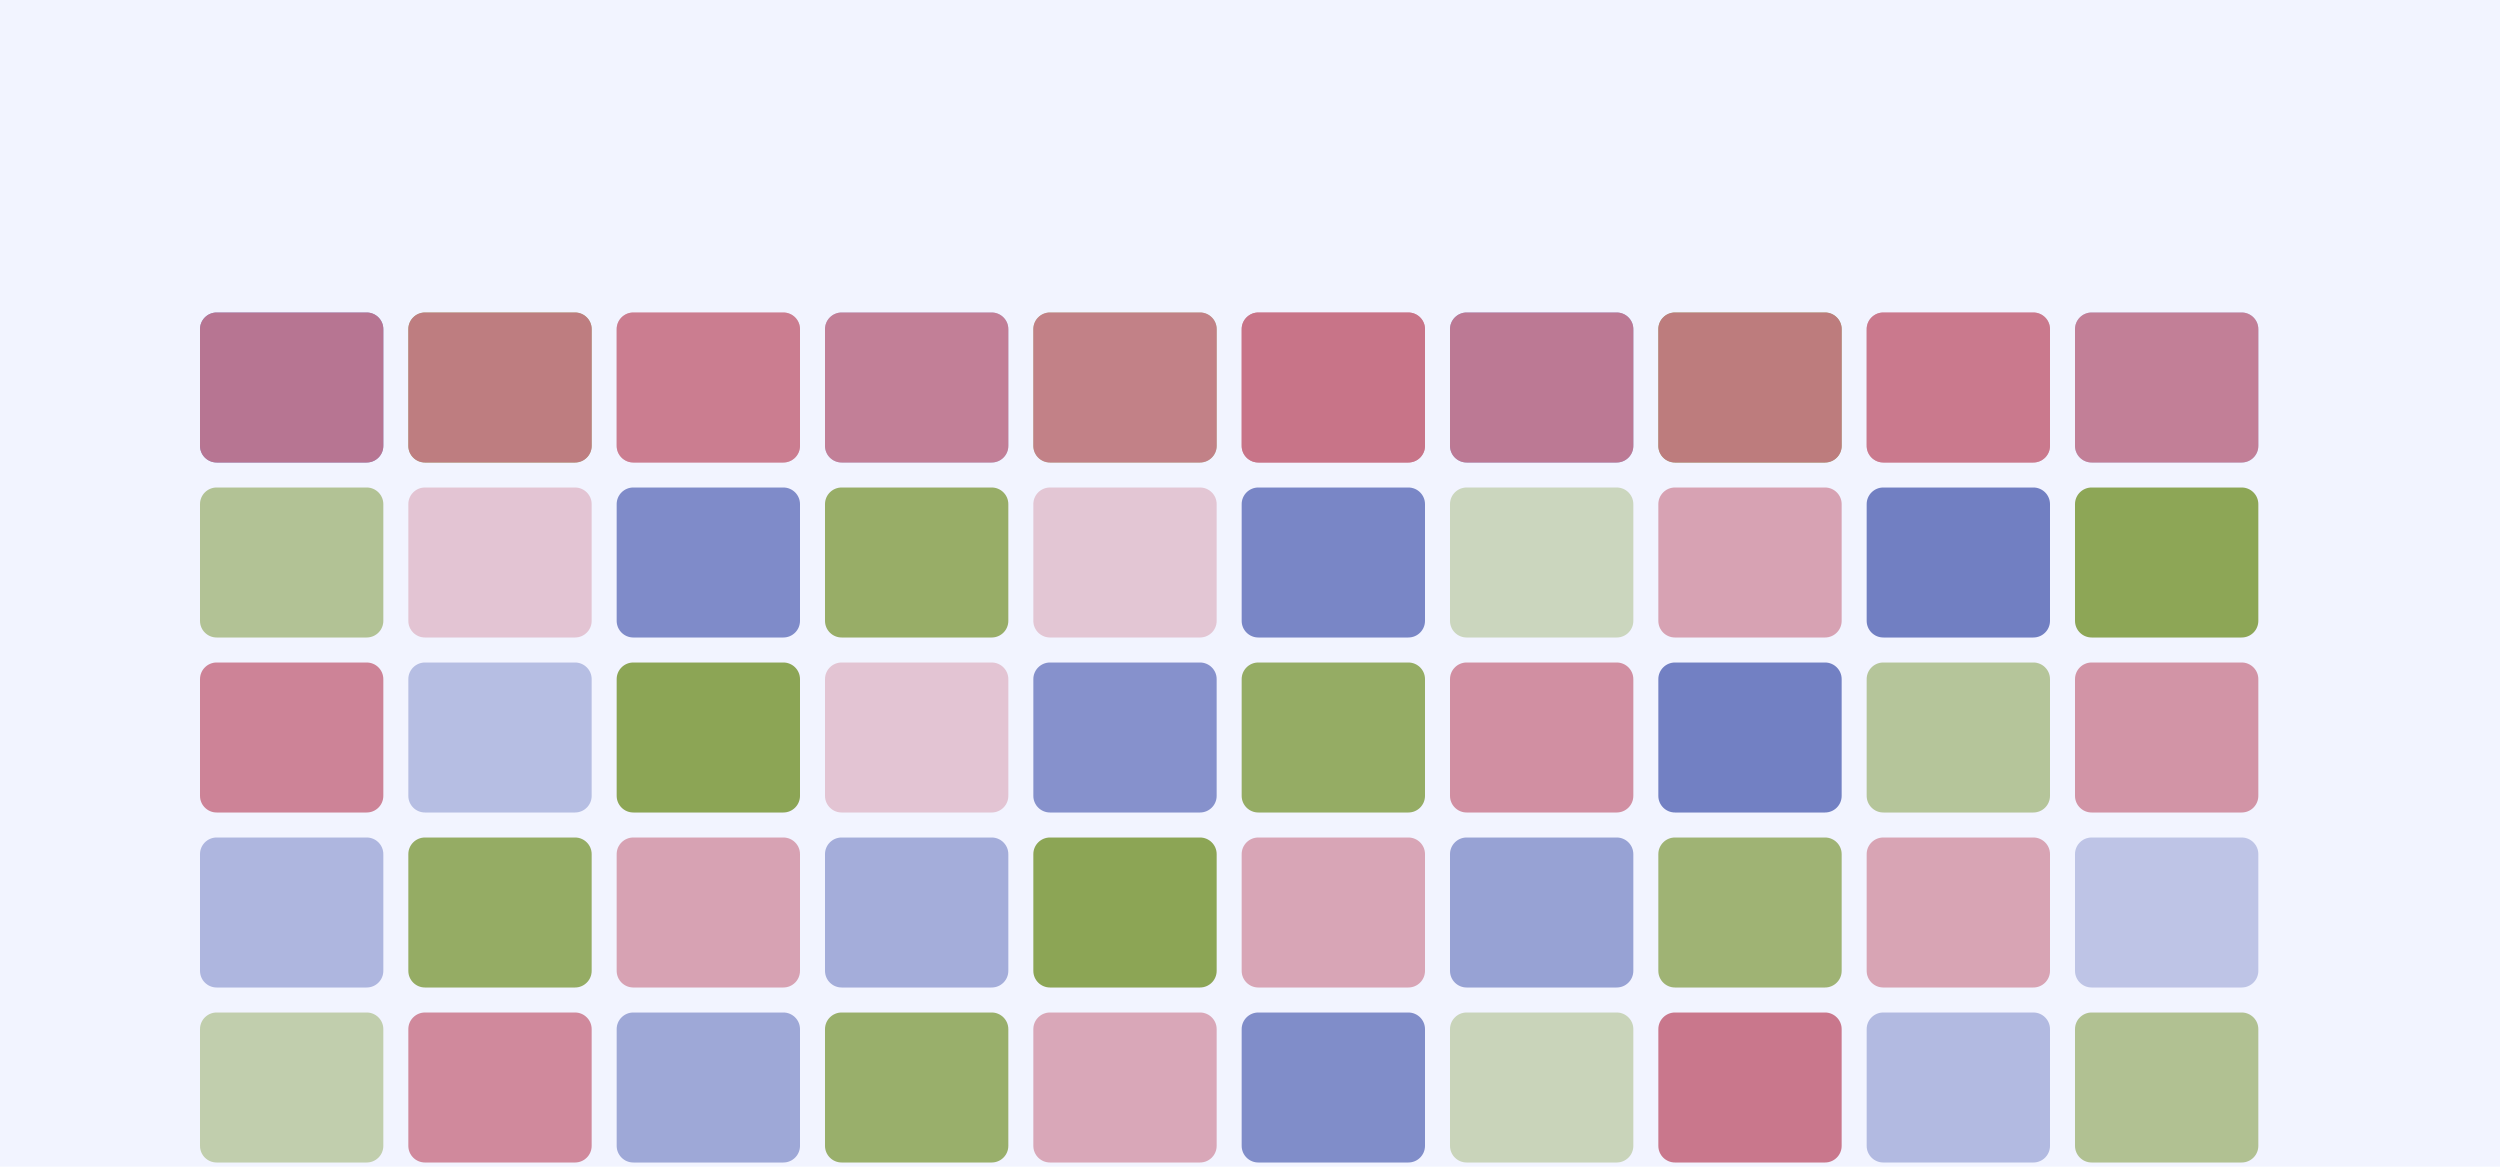
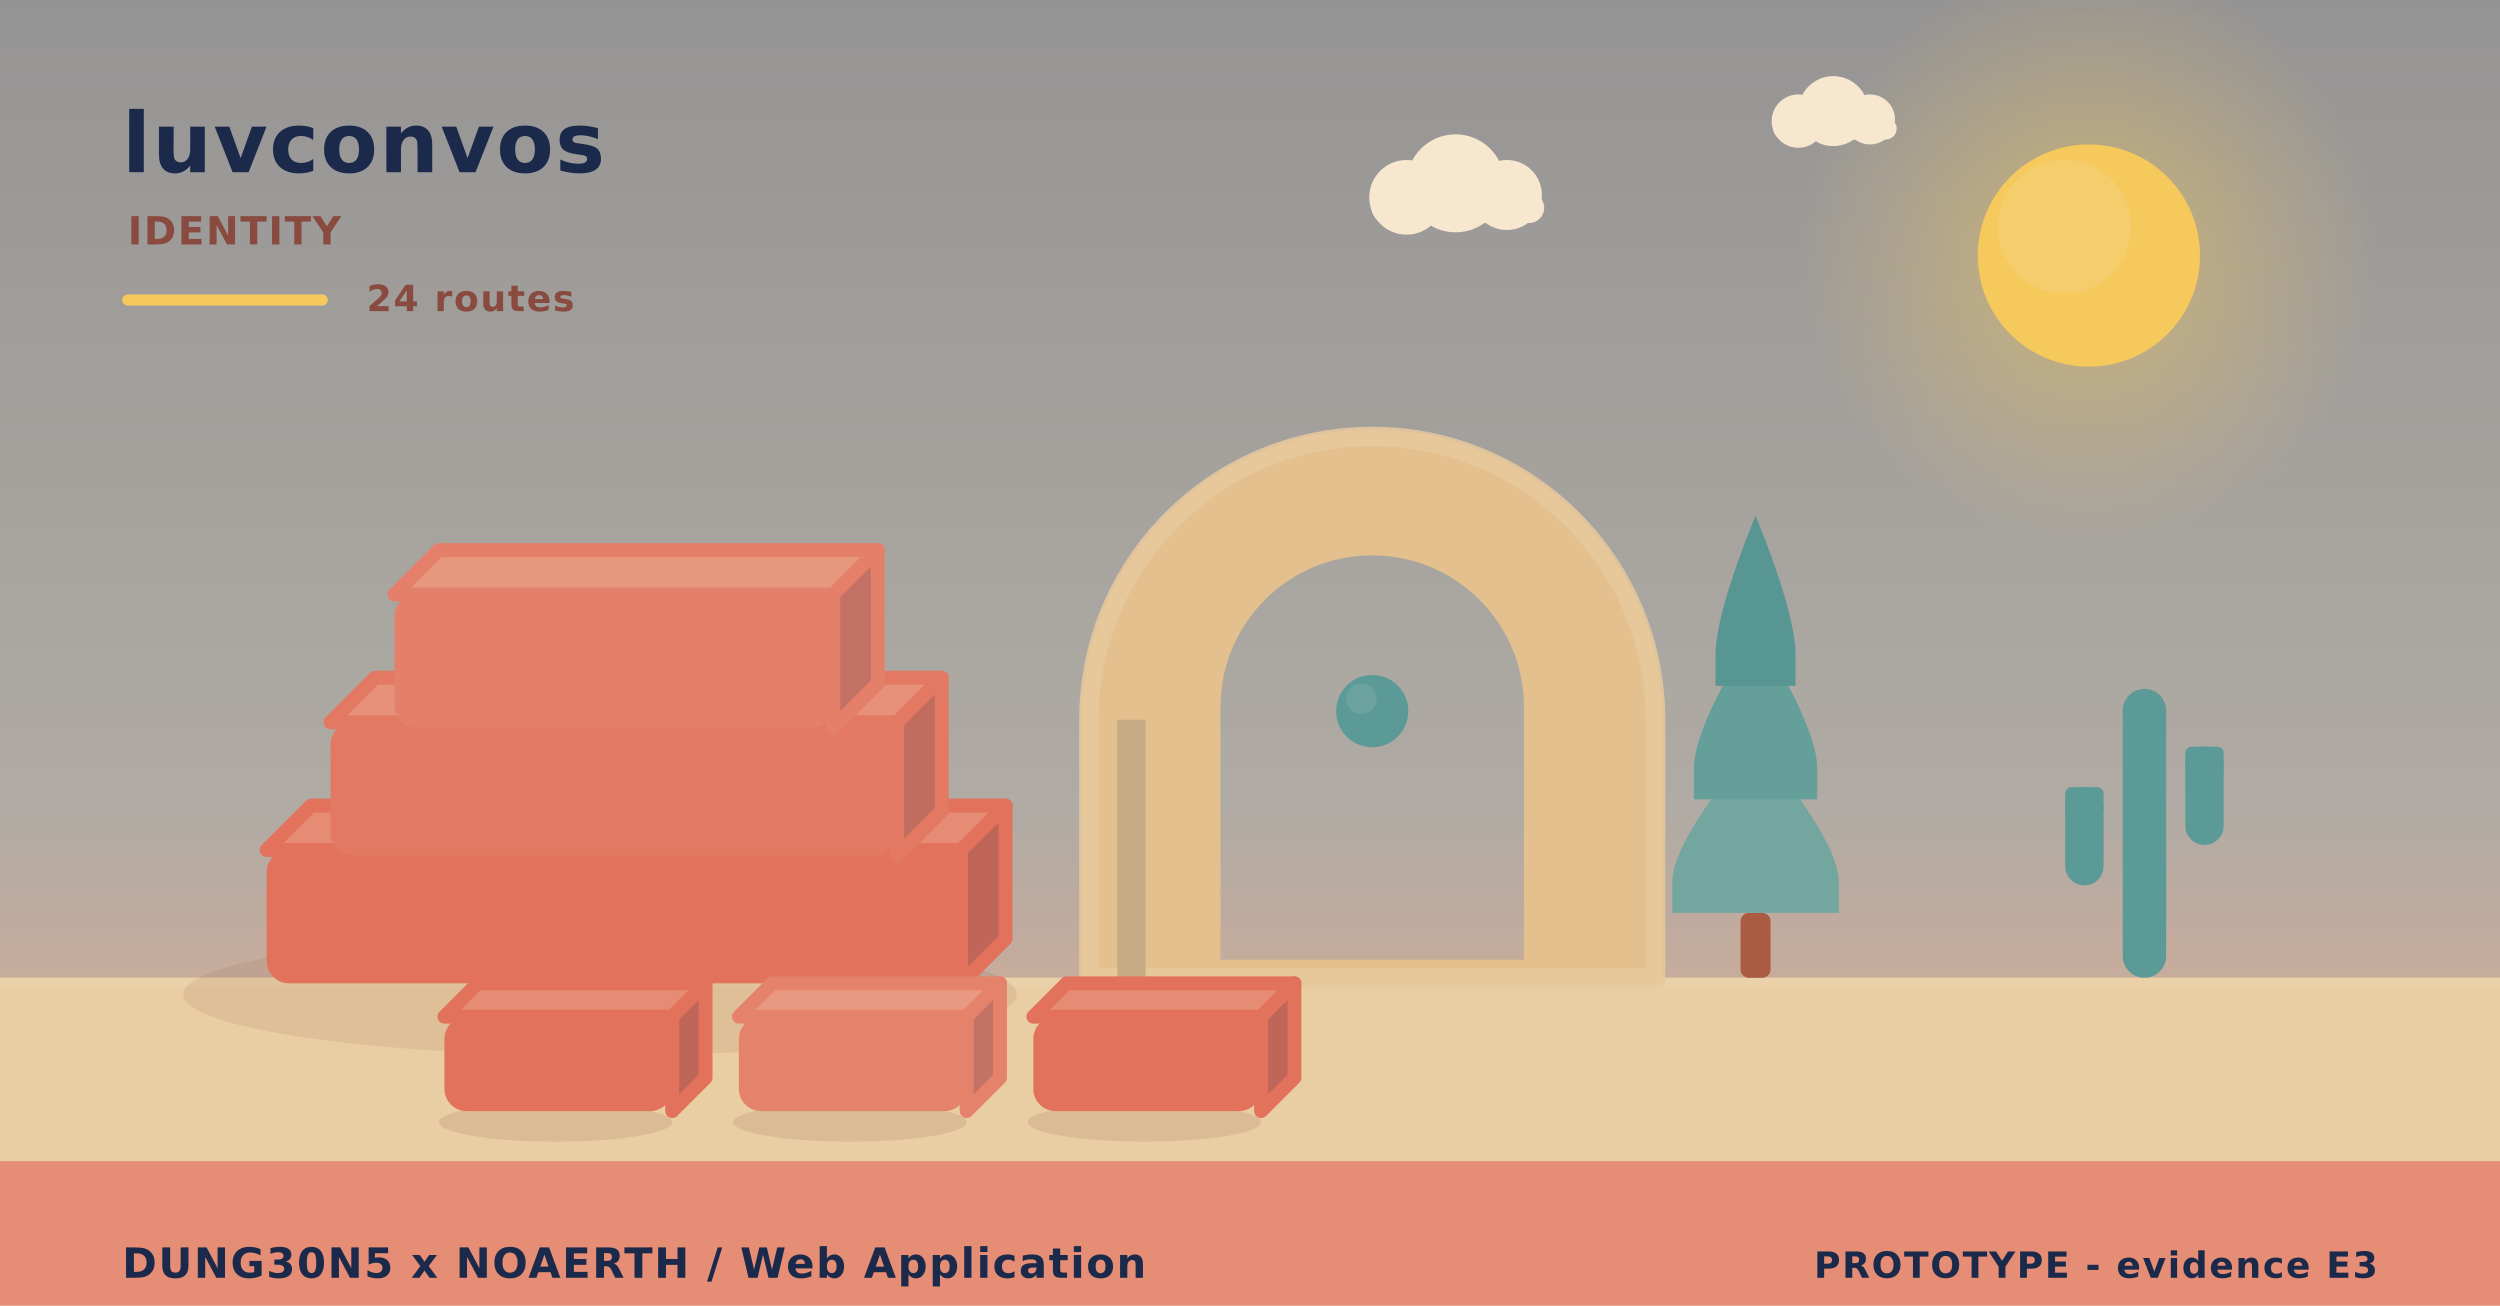
- <svg xmlns="http://www.w3.org/2000/svg" viewBox="0 0 1200 560" width="1200" height="560" role="img" aria-label="luvconvos hero">
-   <rect width="1200" height="560" fill="#f2f4ff" />
-   <defs>
-     <linearGradient id="gh" x1="0" y1="0" x2="1" y2="1">
-       <stop offset="0%" stop-color="#6473bc" />
-       <stop offset="100%" stop-color="#829d44" />
-     </linearGradient>
-   </defs>
-   <rect x="96.00" y="150.00" width="88.00" height="72.00" rx="8.00" fill="#6473bc" opacity="0.84" />
-   <rect x="196.00" y="150.00" width="88.00" height="72.00" rx="8.00" fill="#829d44" opacity="0.78" />
-   <rect x="296.00" y="150.00" width="88.00" height="72.00" rx="8.00" fill="#c77085" opacity="0.52" />
-   <rect x="396.00" y="150.00" width="88.00" height="72.00" rx="8.00" fill="#6473bc" opacity="0.47" />
-   <rect x="496.00" y="150.00" width="88.00" height="72.00" rx="8.00" fill="#829d44" opacity="0.59" />
-   <rect x="596.00" y="150.00" width="88.00" height="72.00" rx="8.00" fill="#c77085" opacity="0.86" />
-   <rect x="696.00" y="150.00" width="88.00" height="72.00" rx="8.00" fill="#6473bc" opacity="0.69" />
-   <rect x="796.00" y="150.00" width="88.00" height="72.00" rx="8.00" fill="#829d44" opacity="0.84" />
-   <rect x="896.00" y="150.00" width="88.00" height="72.00" rx="8.00" fill="#c77085" opacity="0.66" />
-   <rect x="996.00" y="150.00" width="88.00" height="72.00" rx="8.00" fill="#6473bc" opacity="0.46" />
-   <rect x="96.00" y="234.00" width="88.00" height="72.00" rx="8.00" fill="#829d44" opacity="0.57" />
-   <rect x="196.00" y="234.00" width="88.00" height="72.00" rx="8.00" fill="#c77085" opacity="0.36" />
-   <rect x="296.00" y="234.00" width="88.00" height="72.00" rx="8.00" fill="#6473bc" opacity="0.81" />
-   <rect x="396.00" y="234.00" width="88.00" height="72.00" rx="8.00" fill="#829d44" opacity="0.81" />
-   <rect x="496.00" y="234.00" width="88.00" height="72.00" rx="8.00" fill="#c77085" opacity="0.35" />
-   <rect x="596.00" y="234.00" width="88.00" height="72.00" rx="8.00" fill="#6473bc" opacity="0.85" />
-   <rect x="696.00" y="234.00" width="88.00" height="72.00" rx="8.00" fill="#829d44" opacity="0.35" />
-   <rect x="796.00" y="234.00" width="88.00" height="72.00" rx="8.00" fill="#c77085" opacity="0.62" />
-   <rect x="896.00" y="234.00" width="88.00" height="72.00" rx="8.00" fill="#6473bc" opacity="0.91" />
-   <rect x="996.00" y="234.00" width="88.00" height="72.00" rx="8.00" fill="#829d44" opacity="0.90" />
-   <rect x="96.00" y="318.00" width="88.00" height="72.00" rx="8.00" fill="#c77085" opacity="0.85" />
-   <rect x="196.00" y="318.00" width="88.00" height="72.00" rx="8.00" fill="#6473bc" opacity="0.42" />
-   <rect x="296.00" y="318.00" width="88.00" height="72.00" rx="8.00" fill="#829d44" opacity="0.91" />
-   <rect x="396.00" y="318.00" width="88.00" height="72.00" rx="8.00" fill="#c77085" opacity="0.36" />
-   <rect x="496.00" y="318.00" width="88.00" height="72.00" rx="8.00" fill="#6473bc" opacity="0.76" />
-   <rect x="596.00" y="318.00" width="88.00" height="72.00" rx="8.00" fill="#829d44" opacity="0.83" />
-   <rect x="696.00" y="318.00" width="88.00" height="72.00" rx="8.00" fill="#c77085" opacity="0.76" />
-   <rect x="796.00" y="318.00" width="88.00" height="72.00" rx="8.00" fill="#6473bc" opacity="0.90" />
-   <rect x="896.00" y="318.00" width="88.00" height="72.00" rx="8.00" fill="#829d44" opacity="0.54" />
-   <rect x="996.00" y="318.00" width="88.00" height="72.00" rx="8.00" fill="#c77085" opacity="0.73" />
-   <rect x="96.00" y="402.00" width="88.00" height="72.00" rx="8.00" fill="#6473bc" opacity="0.48" />
-   <rect x="196.00" y="402.00" width="88.00" height="72.00" rx="8.00" fill="#829d44" opacity="0.83" />
-   <rect x="296.00" y="402.00" width="88.00" height="72.00" rx="8.00" fill="#c77085" opacity="0.62" />
-   <rect x="396.00" y="402.00" width="88.00" height="72.00" rx="8.00" fill="#6473bc" opacity="0.55" />
-   <rect x="496.00" y="402.00" width="88.00" height="72.00" rx="8.00" fill="#829d44" opacity="0.91" />
-   <rect x="596.00" y="402.00" width="88.00" height="72.00" rx="8.00" fill="#c77085" opacity="0.60" />
-   <rect x="696.00" y="402.00" width="88.00" height="72.00" rx="8.00" fill="#6473bc" opacity="0.64" />
-   <rect x="796.00" y="402.00" width="88.00" height="72.00" rx="8.00" fill="#829d44" opacity="0.74" />
-   <rect x="896.00" y="402.00" width="88.00" height="72.00" rx="8.00" fill="#c77085" opacity="0.61" />
-   <rect x="996.00" y="402.00" width="88.00" height="72.00" rx="8.00" fill="#6473bc" opacity="0.37" />
-   <rect x="96.00" y="486.00" width="88.00" height="72.00" rx="8.00" fill="#829d44" opacity="0.44" />
-   <rect x="196.00" y="486.00" width="88.00" height="72.00" rx="8.00" fill="#c77085" opacity="0.81" />
-   <rect x="296.00" y="486.00" width="88.00" height="72.00" rx="8.00" fill="#6473bc" opacity="0.59" />
-   <rect x="396.00" y="486.00" width="88.00" height="72.00" rx="8.00" fill="#829d44" opacity="0.79" />
-   <rect x="496.00" y="486.00" width="88.00" height="72.00" rx="8.00" fill="#c77085" opacity="0.58" />
-   <rect x="596.00" y="486.00" width="88.00" height="72.00" rx="8.00" fill="#6473bc" opacity="0.80" />
-   <rect x="696.00" y="486.00" width="88.00" height="72.00" rx="8.00" fill="#829d44" opacity="0.37" />
-   <rect x="796.00" y="486.00" width="88.00" height="72.00" rx="8.00" fill="#c77085" opacity="0.94" />
-   <rect x="896.00" y="486.00" width="88.00" height="72.00" rx="8.00" fill="#6473bc" opacity="0.45" />
-   <rect x="996.00" y="486.00" width="88.00" height="72.00" rx="8.00" fill="#829d44" opacity="0.58" />
+ <svg xmlns="http://www.w3.org/2000/svg" width="900" height="470" viewBox="0 0 900 470" role="img" aria-label="luvconvos - identity">
+   <linearGradient id="skyh" x1="0" y1="0" x2="0" y2="1">
+     <stop offset="0" stop-color="#959494" />
+     <stop offset="0.62" stop-color="#b0aba4" />
+     <stop offset="1" stop-color="#f3ad8a" />
+   </linearGradient>
+   <rect width="900" height="470" fill="url(#skyh)" />
+   <radialGradient id="sunh">
+     <stop offset="0.35" stop-color="#f5c95c" stop-opacity="0.34" />
+     <stop offset="1" stop-color="#f5c95c" stop-opacity="0" />
+   </radialGradient>
+   <circle cx="752" cy="92" r="104" fill="url(#sunh)" />
+   <circle cx="752" cy="92" r="40" fill="#f5c95c" />
+   <circle cx="743.2" cy="81.6" r="24" fill="#f5d27e" opacity="0.5" />
  <g>
-     <rect x="96.00" y="150.00" width="88.00" height="72.00" rx="8.00" fill="#c77085" opacity="0.80" />
-     <animate attributeName="opacity" values="0.25;1.0;0.25" dur="9.667s" begin="3.88s" repeatCount="indefinite" />
+     <circle cx="524" cy="66" r="17.64" fill="#f6e7ce" />
+     <circle cx="506.36" cy="71.04" r="13.44" fill="#f6e7ce" />
+     <circle cx="542.48" cy="70.2" r="12.6" fill="#f6e7ce" />
+     <rect x="493.76" y="69.36" width="62.16" height="10.92" rx="5.46" fill="#f6e7ce" />
+     <animateTransform attributeName="transform" type="translate" values="0 0;24 0;0 0" dur="36s" begin="0s" repeatCount="indefinite" />
  </g>
  <g>
-     <rect x="196.00" y="150.00" width="88.00" height="72.00" rx="8.00" fill="#c77085" opacity="0.80" />
-     <animate attributeName="opacity" values="0.25;1.0;0.25" dur="9.667s" begin="4.2s" repeatCount="indefinite" />
+     <circle cx="660" cy="40" r="12.6" fill="#f6e7ce" />
+     <circle cx="647.4" cy="43.6" r="9.6" fill="#f6e7ce" />
+     <circle cx="673.2" cy="43" r="9" fill="#f6e7ce" />
+     <rect x="638.4" y="42.4" width="44.4" height="7.8" rx="3.9" fill="#f6e7ce" />
+     <animateTransform attributeName="transform" type="translate" values="0 0;-18 0;0 0" dur="46s" begin="3s" repeatCount="indefinite" />
+   </g>
+   <rect x="0" y="352" width="900" height="118" fill="#e9cda3" />
+   <rect x="0" y="352" width="900" height="3" fill="#ebd1a9" />
+   <text x="44" y="62" font-family="Verdana,DejaVu Sans,sans-serif" font-size="30" font-weight="700" letter-spacing="0.6" fill="#1b2a4a" text-anchor="start">luvconvos</text>
+   <text x="46" y="88" font-family="Verdana,DejaVu Sans,sans-serif" font-size="14" font-weight="700" letter-spacing="0.6" fill="#894b3f" text-anchor="start">IDENTITY</text>
+   <rect x="44" y="106" width="74" height="4" rx="2" fill="#f5c95c" />
+   <text x="132" y="112" font-family="Verdana,DejaVu Sans,sans-serif" font-size="13" font-weight="700" letter-spacing="0.6" fill="#894b3f" text-anchor="start">24 routes</text>
+   <ellipse cx="216" cy="358" rx="150" ry="22" fill="rgba(138,90,68,0.11)" />
+   <g>
+     <path d="M96,306 L346,306 L362,290 L112,290 Z" fill="#e68c74" stroke="#e2725b" stroke-width="5" stroke-linejoin="round" />
+     <path d="M346,306 L362,290 L362,338 L346,354 Z" fill="#c06658" stroke="#e2725b" stroke-width="5" stroke-linejoin="round" />
+     <rect x="96" y="306" width="250" height="48" rx="8" fill="#e2725b" />
+     <animateTransform attributeName="transform" type="translate" values="0 10;0 0" dur="0.9s" begin="0s" fill="freeze" />
  </g>
  <g>
-     <rect x="296.00" y="150.00" width="88.00" height="72.00" rx="8.00" fill="#c77085" opacity="0.80" />
-     <animate attributeName="opacity" values="0.25;1.0;0.25" dur="9.667s" begin="4.52s" repeatCount="indefinite" />
+     <path d="M119,260 L323,260 L339,244 L135,244 Z" fill="#e7917a" stroke="#e37962" stroke-width="5" stroke-linejoin="round" />
+     <path d="M323,260 L339,244 L339,292 L323,308 Z" fill="#c16c5e" stroke="#e37962" stroke-width="5" stroke-linejoin="round" />
+     <rect x="119" y="260" width="204" height="48" rx="8" fill="#e37962" />
+     <animateTransform attributeName="transform" type="translate" values="0 10;0 0" dur="0.9s" begin="0.28s" fill="freeze" />
  </g>
  <g>
-     <rect x="396.00" y="150.00" width="88.00" height="72.00" rx="8.00" fill="#c77085" opacity="0.80" />
-     <animate attributeName="opacity" values="0.25;1.0;0.25" dur="9.667s" begin="4.84s" repeatCount="indefinite" />
+     <path d="M142,214 L300,214 L316,198 L158,198 Z" fill="#e8977f" stroke="#e48069" stroke-width="5" stroke-linejoin="round" />
+     <path d="M300,214 L316,198 L316,246 L300,262 Z" fill="#c27164" stroke="#e48069" stroke-width="5" stroke-linejoin="round" />
+     <rect x="142" y="214" width="158" height="48" rx="8" fill="#e48069" />
+     <animateTransform attributeName="transform" type="translate" values="0 10;0 0" dur="0.9s" begin="0.56s" fill="freeze" />
  </g>
+   <path d="M392,352 L392,259.12 A102,102 0 0 1 596,259.12 L596,352 Z M436.88,348 L436.88,254.55 A57.12,57.12 0 0 1 551.12,254.55 L551.12,348 Z" fill="#e3c08d" fill-rule="evenodd" stroke="#e3c08d" stroke-width="5" stroke-linejoin="round" />
+   <path d="M392,352 L392,259.12 A102,102 0 0 1 596,259.12 L596,352 Z" fill="none" stroke="#e8c99d" stroke-width="7" stroke-linecap="round" opacity="0.85" />
+   <rect x="402.2" y="259.12" width="10.2" height="92.88" fill="#c7ab84" />
  <g>
-     <rect x="496.00" y="150.00" width="88.00" height="72.00" rx="8.00" fill="#c77085" opacity="0.80" />
-     <animate attributeName="opacity" values="0.25;1.0;0.25" dur="9.667s" begin="5.16s" repeatCount="indefinite" />
+     <circle cx="494" cy="256" r="13" fill="#5b9a97" />
+     <circle cx="490.1" cy="251.58" r="5.46" fill="#7aa9a2" opacity="0.55" />
+     <animate attributeName="opacity" values="0.78;1;0.78" dur="5.2s" begin="0s" repeatCount="indefinite" />
  </g>
+   <rect x="626.6" y="328.64" width="10.8" height="23.36" rx="3" fill="#ac5b43" />
+   <path d="M632,267.32 Q602,302.89 602,317.6 Q602,328.64 602,328.64 L662,328.64 Q662,328.64 662,317.6 Q662,302.89 632,267.32 Z" fill="#74a6a0" />
+   <path d="M632,226.44 Q609.8,262.01 609.8,276.72 Q609.8,287.76 609.8,287.76 L654.2,287.76 Q654.2,287.76 654.2,276.72 Q654.2,262.01 632,226.44 Z" fill="#649f9a" />
+   <path d="M632,185.56 Q617.6,221.13 617.6,235.84 Q617.6,246.88 617.6,246.88 L646.4,246.88 Q646.4,246.88 646.4,235.84 Q646.4,221.13 632,185.56 Z" fill="#589694" />
+   <rect x="764.18" y="248" width="15.64" height="104" rx="7.82" fill="#5b9a97" />
+   <rect x="743.48" y="283.36" width="13.8" height="35.36" rx="6.9" fill="#5b9a97" />
+   <rect x="743.48" y="283.36" width="13.8" height="10.4" rx="2.3" fill="#5b9a97" />
+   <rect x="786.72" y="268.8" width="13.8" height="35.36" rx="6.9" fill="#5b9a97" />
+   <rect x="786.72" y="268.8" width="13.8" height="10.4" rx="2.3" fill="#5b9a97" />
+   <ellipse cx="200" cy="404" rx="42" ry="7" fill="rgba(138,90,68,0.15)" />
  <g>
-     <rect x="596.00" y="150.00" width="88.00" height="72.00" rx="8.00" fill="#c77085" opacity="0.80" />
-     <animate attributeName="opacity" values="0.25;1.0;0.25" dur="9.667s" begin="5.48s" repeatCount="indefinite" />
+     <path d="M160,366 L242,366 L254,354 L172,354 Z" fill="#e68c74" stroke="#e2725b" stroke-width="5" stroke-linejoin="round" />
+     <path d="M242,366 L254,354 L254,388 L242,400 Z" fill="#c06658" stroke="#e2725b" stroke-width="5" stroke-linejoin="round" />
+     <rect x="160" y="366" width="82" height="34" rx="8" fill="#e2725b" />
+     <animateTransform attributeName="transform" type="translate" values="0 10;0 0" dur="0.7s" begin="0.8s" fill="freeze" />
  </g>
+   <ellipse cx="306" cy="404" rx="42" ry="7" fill="rgba(138,90,68,0.15)" />
  <g>
-     <rect x="696.00" y="150.00" width="88.00" height="72.00" rx="8.00" fill="#c77085" opacity="0.80" />
-     <animate attributeName="opacity" values="0.25;1.0;0.25" dur="9.667s" begin="5.8s" repeatCount="indefinite" />
+     <path d="M266,366 L348,366 L360,354 L278,354 Z" fill="#e99881" stroke="#e5826b" stroke-width="5" stroke-linejoin="round" />
+     <path d="M348,366 L360,354 L360,388 L348,400 Z" fill="#c37365" stroke="#e5826b" stroke-width="5" stroke-linejoin="round" />
+     <rect x="266" y="366" width="82" height="34" rx="8" fill="#e5826b" />
+     <animateTransform attributeName="transform" type="translate" values="0 10;0 0" dur="0.7s" begin="0.95s" fill="freeze" />
  </g>
+   <ellipse cx="412" cy="404" rx="42" ry="7" fill="rgba(138,90,68,0.15)" />
  <g>
-     <rect x="796.00" y="150.00" width="88.00" height="72.00" rx="8.00" fill="#c77085" opacity="0.80" />
-     <animate attributeName="opacity" values="0.25;1.0;0.25" dur="9.667s" begin="6.12s" repeatCount="indefinite" />
+     <path d="M372,366 L454,366 L466,354 L384,354 Z" fill="#e68c74" stroke="#e2725b" stroke-width="5" stroke-linejoin="round" />
+     <path d="M454,366 L466,354 L466,388 L454,400 Z" fill="#c06658" stroke="#e2725b" stroke-width="5" stroke-linejoin="round" />
+     <rect x="372" y="366" width="82" height="34" rx="8" fill="#e2725b" />
+     <animateTransform attributeName="transform" type="translate" values="0 10;0 0" dur="0.7s" begin="1.1s" fill="freeze" />
  </g>
-   <g>
-     <rect x="896.00" y="150.00" width="88.00" height="72.00" rx="8.00" fill="#c77085" opacity="0.80" />
-     <animate attributeName="opacity" values="0.25;1.0;0.25" dur="9.667s" begin="6.44s" repeatCount="indefinite" />
-   </g>
-   <g>
-     <rect x="996.00" y="150.00" width="88.00" height="72.00" rx="8.00" fill="#c77085" opacity="0.80" />
-     <animate attributeName="opacity" values="0.25;1.0;0.25" dur="9.667s" begin="6.76s" repeatCount="indefinite" />
-   </g>
+   <rect x="0" y="418" width="900" height="52" rx="0" fill="#e68972" opacity="0.94" />
+   <text x="44" y="460" font-family="Verdana,DejaVu Sans,sans-serif" font-size="15" font-weight="700" letter-spacing="0.6" fill="#1b2a4a" text-anchor="start">DUNG30N5 x NOAERTH  /  Web Application</text>
+   <text x="856" y="460" font-family="Verdana,DejaVu Sans,sans-serif" font-size="13" font-weight="700" letter-spacing="0.6" fill="#1b2a4a" text-anchor="end">PROTOTYPE  -  evidence E3</text>
</svg>
